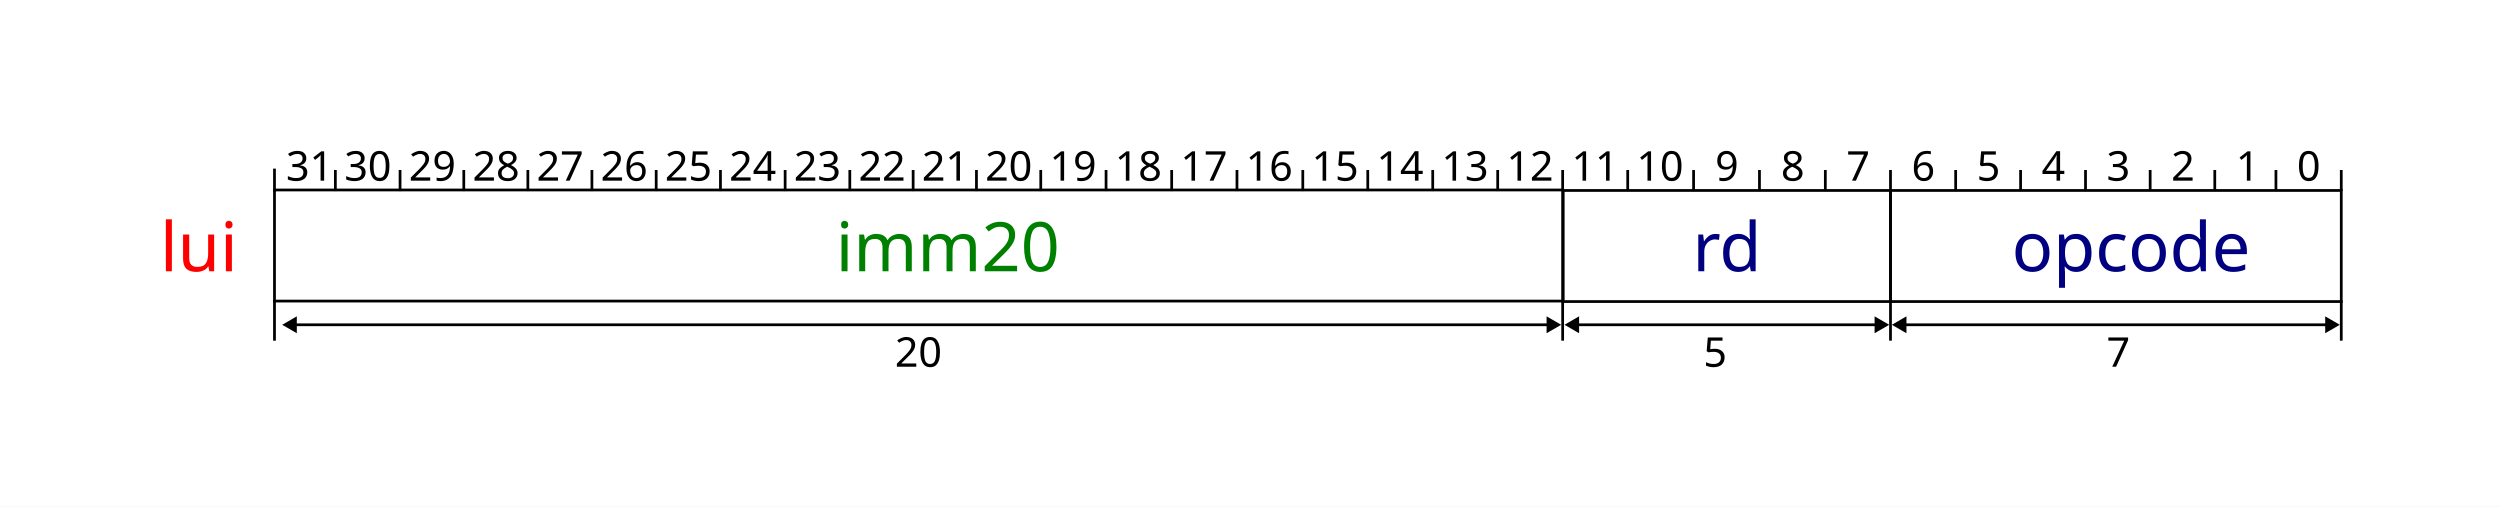
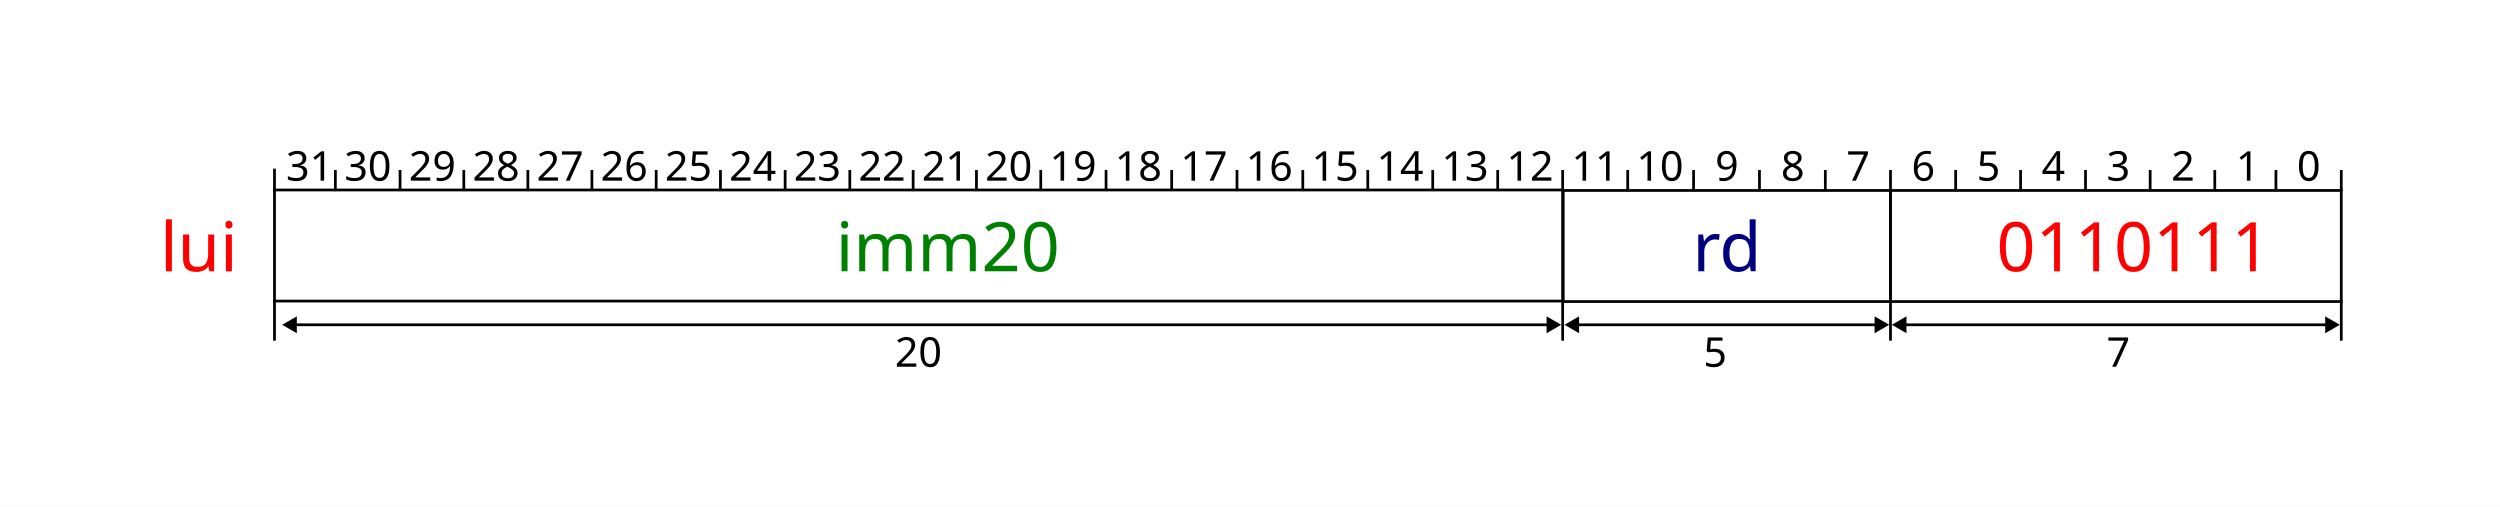
<svg xmlns="http://www.w3.org/2000/svg" width="241.457mm" height="48.931mm" viewBox="0 0 241.457 48.931" version="1.1" id="svg1" xml:space="preserve">
  <defs id="defs1">
    <marker style="overflow:visible" id="Triangle" refX="0" refY="0" orient="auto-start-reverse" markerWidth="1" markerHeight="1" viewBox="0 0 1 1" preserveAspectRatio="xMidYMid">
      <path transform="scale(0.5)" style="fill:context-stroke;fill-rule:evenodd;stroke:context-stroke;stroke-width:1pt" d="M 5.77,0 -2.88,5 V -5 Z" id="path135" />
    </marker>
  </defs>
  <g id="layer3" transform="translate(21.31817,-2.275862)">
    <rect style="fill:#ffffff;stroke:none;stroke-width:0.265;stroke-linecap:square;stroke-dasharray:none" id="rect53" width="241.457" height="48.931" x="-21.318" y="2.276" />
  </g>
  <g id="layer1" transform="translate(21.31817,-2.275862)" style="display:inline">
    <text xml:space="preserve" style="font-size:3.969px;line-height:1;font-family:Ubuntu;-inkscape-font-specification:Ubuntu;writing-mode:lr-tb;direction:ltr;fill:#000000;stroke-width:0.529;stroke-linecap:square" x="6.314" y="19.724" id="text1">
      <tspan id="tspan1" style="font-size:3.969px;fill:#000000;stroke-width:0.529" x="6.314" y="19.724">31</tspan>
    </text>
    <text xml:space="preserve" style="font-size:6.615px;line-height:1;font-family:Ubuntu;-inkscape-font-specification:Ubuntu;writing-mode:lr-tb;direction:ltr;fill:#008000;stroke-width:0.529;stroke-linecap:square" x="59.399" y="28.477" id="text2">
      <tspan id="tspan2" style="fill:#008000;stroke-width:0.529" x="59.399" y="28.477">imm20</tspan>
    </text>
    <text xml:space="preserve" style="font-size:3.969px;line-height:1;font-family:Ubuntu;-inkscape-font-specification:Ubuntu;writing-mode:lr-tb;direction:ltr;fill:#000000;stroke-width:0.529;stroke-linecap:square" x="11.946" y="19.724" id="text3">
      <tspan id="tspan3" style="font-size:3.969px;fill:#000000;stroke-width:0.529" x="11.946" y="19.724">30</tspan>
    </text>
    <text xml:space="preserve" style="font-size:3.969px;line-height:1;font-family:Ubuntu;-inkscape-font-specification:Ubuntu;writing-mode:lr-tb;direction:ltr;fill:#000000;stroke-width:0.529;stroke-linecap:square" x="18.17" y="19.724" id="text4">
      <tspan id="tspan4" style="font-size:3.969px;fill:#000000;stroke-width:0.529" x="18.17" y="19.724">29</tspan>
    </text>
    <path style="fill:#008000;stroke:#000000;stroke-width:0.265;stroke-linecap:square;stroke-dasharray:none" d="m 11.072,18.827 v 1.77" id="path4" />
    <path style="fill:#008000;stroke:#000000;stroke-width:0.265;stroke-linecap:square;stroke-dasharray:none" d="m 17.321,18.827 v 1.77" id="path6" />
    <path style="fill:#008000;stroke:#000000;stroke-width:0.265;stroke-linecap:square;stroke-dasharray:none" d="M 5.192,18.694 V 20.672" id="path7" />
    <text xml:space="preserve" style="font-size:3.969px;line-height:1;font-family:Ubuntu;-inkscape-font-specification:Ubuntu;writing-mode:lr-tb;direction:ltr;fill:#000000;stroke-width:0.529;stroke-linecap:square" x="24.326" y="19.724" id="text7">
      <tspan id="tspan7" style="font-size:3.969px;fill:#000000;stroke-width:0.529" x="24.326" y="19.724">28</tspan>
    </text>
    <path style="fill:#008000;stroke:#000000;stroke-width:0.265;stroke-linecap:square;stroke-dasharray:none" d="m 23.476,18.827 v 1.77" id="path8" />
    <text xml:space="preserve" style="font-size:3.969px;line-height:1;font-family:Ubuntu;-inkscape-font-specification:Ubuntu;writing-mode:lr-tb;direction:ltr;fill:#000000;stroke-width:0.529;stroke-linecap:square" x="30.513" y="19.724" id="text8">
      <tspan id="tspan8" style="font-size:3.969px;fill:#000000;stroke-width:0.529" x="30.513" y="19.724">27</tspan>
    </text>
    <path style="fill:#008000;stroke:#000000;stroke-width:0.265;stroke-linecap:square;stroke-dasharray:none" d="m 29.664,18.827 v 1.77" id="path9" />
    <text xml:space="preserve" style="font-size:3.969px;line-height:1;font-family:Ubuntu;-inkscape-font-specification:Ubuntu;writing-mode:lr-tb;direction:ltr;fill:#000000;stroke-width:0.529;stroke-linecap:square" x="36.7" y="19.724" id="text9">
      <tspan id="tspan9" style="font-size:3.969px;fill:#000000;stroke-width:0.529" x="36.7" y="19.724">26</tspan>
    </text>
    <path style="fill:#008000;stroke:#000000;stroke-width:0.265;stroke-linecap:square;stroke-dasharray:none" d="m 35.851,18.827 v 1.77" id="path10" />
    <text xml:space="preserve" style="font-size:3.969px;line-height:1;font-family:Ubuntu;-inkscape-font-specification:Ubuntu;writing-mode:lr-tb;direction:ltr;fill:#000000;stroke-width:0.529;stroke-linecap:square" x="42.907" y="19.724" id="text10">
      <tspan id="tspan10" style="font-size:3.969px;fill:#000000;stroke-width:0.529" x="42.907" y="19.724">25</tspan>
    </text>
    <path style="fill:#008000;stroke:#000000;stroke-width:0.265;stroke-linecap:square;stroke-dasharray:none" d="m 42.058,18.827 v 1.77" id="path11" />
    <text xml:space="preserve" style="font-size:3.969px;line-height:1;font-family:Ubuntu;-inkscape-font-specification:Ubuntu;writing-mode:lr-tb;direction:ltr;fill:#000000;stroke-width:0.529;stroke-linecap:square" x="49.114" y="19.724" id="text11">
      <tspan id="tspan11" style="font-size:3.969px;fill:#000000;stroke-width:0.529" x="49.114" y="19.724">24</tspan>
    </text>
    <path style="fill:#008000;stroke:#000000;stroke-width:0.265;stroke-linecap:square;stroke-dasharray:none" d="m 48.265,18.827 v 1.77" id="path12" />
    <text xml:space="preserve" style="font-size:3.969px;line-height:1;font-family:Ubuntu;-inkscape-font-specification:Ubuntu;writing-mode:lr-tb;direction:ltr;fill:#000000;stroke-width:0.529;stroke-linecap:square" x="55.361" y="19.724" id="text13">
      <tspan id="tspan13" style="font-size:3.969px;fill:#000000;stroke-width:0.529" x="55.361" y="19.724">23</tspan>
    </text>
    <path style="fill:#008000;stroke:#000000;stroke-width:0.265;stroke-linecap:square;stroke-dasharray:none" d="m 54.512,18.827 v 1.77" id="path13" />
    <text xml:space="preserve" style="font-size:3.969px;line-height:1;font-family:Ubuntu;-inkscape-font-specification:Ubuntu;writing-mode:lr-tb;direction:ltr;fill:#000000;stroke-width:0.529;stroke-linecap:square" x="61.608" y="19.724" id="text14">
      <tspan id="tspan14" style="font-size:3.969px;fill:#000000;stroke-width:0.529" x="61.608" y="19.724">22</tspan>
    </text>
    <path style="fill:#008000;stroke:#000000;stroke-width:0.265;stroke-linecap:square;stroke-dasharray:none" d="m 60.759,18.827 v 1.77" id="path14" />
    <text xml:space="preserve" style="font-size:3.969px;line-height:1;font-family:Ubuntu;-inkscape-font-specification:Ubuntu;writing-mode:lr-tb;direction:ltr;fill:#000000;stroke-width:0.529;stroke-linecap:square" x="67.724" y="19.724" id="text15">
      <tspan id="tspan15" style="font-size:3.969px;fill:#000000;stroke-width:0.529" x="67.724" y="19.724">21</tspan>
    </text>
    <path style="fill:#008000;stroke:#000000;stroke-width:0.265;stroke-linecap:square;stroke-dasharray:none" d="m 66.875,18.827 v 1.77" id="path15" />
    <text xml:space="preserve" style="font-size:3.969px;line-height:1;font-family:Ubuntu;-inkscape-font-specification:Ubuntu;writing-mode:lr-tb;direction:ltr;fill:#000000;stroke-width:0.529;stroke-linecap:square" x="73.84" y="19.724" id="text16">
      <tspan id="tspan16" style="font-size:3.969px;fill:#000000;stroke-width:0.529" x="73.84" y="19.724">20</tspan>
    </text>
    <path style="fill:#008000;stroke:#000000;stroke-width:0.265;stroke-linecap:square;stroke-dasharray:none" d="m 72.99,18.827 v 1.77" id="path16" />
    <path style="fill:#008000;stroke:#000000;stroke-width:0.265;stroke-linecap:square;stroke-dasharray:none" d="m 79.201,18.827 v 1.77" id="path17" />
    <rect style="fill:none;stroke:#000000;stroke-width:0.265;stroke-linecap:square;stroke-dasharray:none" id="rect17" width="124.417" height="10.729" x="5.192" y="20.625" />
    <path style="fill:#008000;stroke:#000000;stroke-width:0.265;stroke-linecap:square;stroke-dasharray:none" d="m 5.192,31.401 v 3.647" id="path18" />
    <path style="fill:none;stroke:#000000;stroke-width:0.265;stroke-linecap:square;stroke-dasharray:none;marker-start:url(#Triangle);marker-end:url(#Triangle)" d="M 6.879,33.644 H 128.526" id="path20" />
    <text xml:space="preserve" style="font-size:3.969px;line-height:1;font-family:Ubuntu;-inkscape-font-specification:Ubuntu;writing-mode:lr-tb;direction:ltr;fill:#000000;stroke-width:0.529;stroke-linecap:square" x="65.116" y="37.694" id="text20">
      <tspan id="tspan20" style="font-size:3.969px;fill:#000000;stroke-width:0.529" x="65.116" y="37.694">20</tspan>
    </text>
    <text xml:space="preserve" style="font-size:3.969px;line-height:1;font-family:Ubuntu;-inkscape-font-specification:Ubuntu;writing-mode:lr-tb;direction:ltr;fill:#000000;stroke-width:0.529;stroke-linecap:square" x="80.051" y="19.724" id="text21">
      <tspan id="tspan21" style="font-size:3.969px;fill:#000000;stroke-width:0.529" x="80.051" y="19.724">19</tspan>
    </text>
    <text xml:space="preserve" style="font-size:3.969px;line-height:1;font-family:Ubuntu;-inkscape-font-specification:Ubuntu;writing-mode:lr-tb;direction:ltr;fill:#000000;stroke-width:0.529;stroke-linecap:square" x="86.357" y="19.724" id="text22">
      <tspan id="tspan22" style="font-size:3.969px;fill:#000000;stroke-width:0.529" x="86.357" y="19.724">18</tspan>
    </text>
    <path style="fill:#008000;stroke:#000000;stroke-width:0.265;stroke-linecap:square;stroke-dasharray:none" d="m 85.508,18.827 v 1.77" id="path22" />
    <text xml:space="preserve" style="font-size:3.969px;line-height:1;font-family:Ubuntu;-inkscape-font-specification:Ubuntu;writing-mode:lr-tb;direction:ltr;fill:#000000;stroke-width:0.529;stroke-linecap:square" x="92.695" y="19.724" id="text23">
      <tspan id="tspan23" style="font-size:3.969px;fill:#000000;stroke-width:0.529" x="92.695" y="19.724">17</tspan>
    </text>
    <path style="fill:#008000;stroke:#000000;stroke-width:0.265;stroke-linecap:square;stroke-dasharray:none" d="m 91.846,18.827 v 1.77" id="path23" />
    <text xml:space="preserve" style="font-size:3.969px;line-height:1;font-family:Ubuntu;-inkscape-font-specification:Ubuntu;writing-mode:lr-tb;direction:ltr;fill:#000000;stroke-width:0.529;stroke-linecap:square" x="99.001" y="19.724" id="text24">
      <tspan id="tspan24" style="font-size:3.969px;fill:#000000;stroke-width:0.529" x="99.001" y="19.724">16</tspan>
    </text>
    <path style="fill:#008000;stroke:#000000;stroke-width:0.265;stroke-linecap:square;stroke-dasharray:none" d="m 98.152,18.827 v 1.77" id="path24" />
    <text xml:space="preserve" style="font-size:3.969px;line-height:1;font-family:Ubuntu;-inkscape-font-specification:Ubuntu;writing-mode:lr-tb;direction:ltr;fill:#000000;stroke-width:0.529;stroke-linecap:square" x="105.359" y="19.724" id="text25">
      <tspan id="tspan25" style="font-size:3.969px;fill:#000000;stroke-width:0.529" x="105.359" y="19.724">15</tspan>
    </text>
    <path style="fill:#008000;stroke:#000000;stroke-width:0.265;stroke-linecap:square;stroke-dasharray:none" d="m 104.51,18.827 v 1.77" id="path25" />
    <path style="fill:#008000;stroke:#000000;stroke-width:0.265;stroke-linecap:square;stroke-dasharray:none" d="m 110.785,18.827 v 1.77" id="path26" />
    <text xml:space="preserve" style="font-size:3.969px;line-height:1;font-family:Ubuntu;-inkscape-font-specification:Ubuntu;writing-mode:lr-tb;direction:ltr;fill:#000000;stroke-width:0.529;stroke-linecap:square" x="111.634" y="19.724" id="text29">
      <tspan id="tspan29" style="font-size:3.969px;fill:#000000;stroke-width:0.529" x="111.634" y="19.724">14</tspan>
    </text>
    <text xml:space="preserve" style="font-size:3.969px;line-height:1;font-family:Ubuntu;-inkscape-font-specification:Ubuntu;writing-mode:lr-tb;direction:ltr;fill:#000000;stroke-width:0.529;stroke-linecap:square" x="117.908" y="19.724" id="text30">
      <tspan id="tspan30" style="font-size:3.969px;fill:#000000;stroke-width:0.529" x="117.908" y="19.724">13</tspan>
    </text>
    <path style="fill:#008000;stroke:#000000;stroke-width:0.265;stroke-linecap:square;stroke-dasharray:none" d="m 117.059,18.827 v 1.77" id="path30" />
    <text xml:space="preserve" style="font-size:3.969px;line-height:1;font-family:Ubuntu;-inkscape-font-specification:Ubuntu;writing-mode:lr-tb;direction:ltr;fill:#000000;stroke-width:0.529;stroke-linecap:square" x="124.183" y="19.724" id="text31">
      <tspan id="tspan31" style="font-size:3.969px;fill:#000000;stroke-width:0.529" x="124.183" y="19.724">12</tspan>
    </text>
    <path style="fill:#008000;stroke:#000000;stroke-width:0.265;stroke-linecap:square;stroke-dasharray:none" d="m 123.334,18.827 v 1.77" id="path31" />
    <path style="fill:#008000;stroke:#000000;stroke-width:0.265;stroke-linecap:square;stroke-dasharray:none" d="m 129.608,18.827 v 1.77" id="path32" />
    <path style="fill:#008000;stroke:#000000;stroke-width:0.265;stroke-linecap:square;stroke-dasharray:none" d="m 129.608,31.404 v 3.641" id="path33" />
    <text xml:space="preserve" style="font-size:3.969px;line-height:1;font-family:Ubuntu;-inkscape-font-specification:Ubuntu;writing-mode:lr-tb;direction:ltr;fill:#000000;stroke-width:0.529;stroke-linecap:square" x="130.466" y="19.724" id="text35">
      <tspan id="tspan35" style="font-size:3.969px;fill:#000000;stroke-width:0.529" x="130.466" y="19.724">11</tspan>
    </text>
    <text xml:space="preserve" style="font-size:3.969px;line-height:1;font-family:Ubuntu;-inkscape-font-specification:Ubuntu;writing-mode:lr-tb;direction:ltr;fill:#000000;stroke-width:0.529;stroke-linecap:square" x="136.74" y="19.724" id="text36">
      <tspan id="tspan36" style="font-size:3.969px;fill:#000000;stroke-width:0.529" x="136.74" y="19.724">10</tspan>
    </text>
    <path style="fill:#008000;stroke:#000000;stroke-width:0.265;stroke-linecap:square;stroke-dasharray:none" d="m 135.891,18.827 v 1.77" id="path36" />
    <path style="fill:#008000;stroke:#000000;stroke-width:0.265;stroke-linecap:square;stroke-dasharray:none" d="m 142.253,18.827 v 1.77" id="path37" />
    <path style="fill:#008000;stroke:#000000;stroke-width:0.265;stroke-linecap:square;stroke-dasharray:none" d="m 148.615,18.827 v 1.77" id="path38" />
    <path style="fill:#008000;stroke:#000000;stroke-width:0.265;stroke-linecap:square;stroke-dasharray:none" d="m 154.977,18.827 v 1.77" id="path39" />
    <text xml:space="preserve" style="font-size:3.969px;line-height:1;font-family:Ubuntu;-inkscape-font-specification:Ubuntu;writing-mode:lr-tb;direction:ltr;fill:#000000;stroke-width:0.529;stroke-linecap:square" x="144.336" y="19.724" id="text39">
      <tspan id="tspan39" style="font-size:3.969px;fill:#000000;stroke-width:0.529" x="144.336" y="19.724">9</tspan>
    </text>
    <text xml:space="preserve" style="font-size:3.969px;line-height:1;font-family:Ubuntu;-inkscape-font-specification:Ubuntu;writing-mode:lr-tb;direction:ltr;fill:#000000;stroke-width:0.529;stroke-linecap:square" x="150.698" y="19.724" id="text40">
      <tspan id="tspan40" style="font-size:3.969px;fill:#000000;stroke-width:0.529" x="150.698" y="19.724">8</tspan>
    </text>
    <text xml:space="preserve" style="font-size:3.969px;line-height:1;font-family:Ubuntu;-inkscape-font-specification:Ubuntu;writing-mode:lr-tb;direction:ltr;fill:#000000;stroke-width:0.529;stroke-linecap:square" x="157.013" y="19.724" id="text41">
      <tspan id="tspan41" style="font-size:3.969px;fill:#000000;stroke-width:0.529" x="157.013" y="19.724">7</tspan>
    </text>
    <path style="fill:#008000;stroke:#000000;stroke-width:0.265;stroke-linecap:square;stroke-dasharray:none" d="m 161.271,18.827 v 1.77" id="path41" />
    <rect style="fill:none;stroke:#000000;stroke-width:0.265;stroke-linecap:square;stroke-dasharray:none" id="rect41" width="31.611" height="10.729" x="129.66" y="20.672" />
    <path style="fill:#008000;stroke:#000000;stroke-width:0.265;stroke-linecap:square;stroke-dasharray:none" d="m 161.271,31.404 v 3.641" id="path42" />
    <text xml:space="preserve" style="font-size:6.615px;line-height:1;font-family:Ubuntu;-inkscape-font-specification:Ubuntu;writing-mode:lr-tb;direction:ltr;fill:#000080;stroke-width:0.529;stroke-linecap:square" x="142.143" y="28.477" id="text42">
      <tspan id="tspan42" style="fill:#000080;stroke-width:0.529" x="142.143" y="28.477">rd</tspan>
    </text>
    <path style="fill:none;stroke:#000000;stroke-width:0.265;stroke-linecap:square;stroke-dasharray:none;marker-start:url(#Triangle);marker-end:url(#Triangle)" d="m 130.725,33.644 h 29.481" id="path43" />
    <text xml:space="preserve" style="font-size:3.969px;line-height:1;font-family:Ubuntu;-inkscape-font-specification:Ubuntu;writing-mode:lr-tb;direction:ltr;fill:#000000;stroke-width:0.529;stroke-linecap:square" x="143.203" y="37.694" id="text43">
      <tspan id="tspan43" style="font-size:3.969px;fill:#000000;stroke-width:0.529" x="143.203" y="37.694">5</tspan>
    </text>
    <path style="fill:#008000;stroke:#000000;stroke-width:0.265;stroke-linecap:square;stroke-dasharray:none" d="m 167.565,18.827 v 1.77" id="path44" />
    <text xml:space="preserve" style="font-size:3.969px;line-height:1;font-family:Ubuntu;-inkscape-font-specification:Ubuntu;writing-mode:lr-tb;direction:ltr;fill:#000000;stroke-width:0.529;stroke-linecap:square" x="163.307" y="19.724" id="text44">
      <tspan id="tspan44" style="font-size:3.969px;fill:#000000;stroke-width:0.529" x="163.307" y="19.724">6</tspan>
    </text>
    <text xml:space="preserve" style="font-size:3.969px;line-height:1;font-family:Ubuntu;-inkscape-font-specification:Ubuntu;writing-mode:lr-tb;direction:ltr;fill:#000000;stroke-width:0.529;stroke-linecap:square" x="169.601" y="19.724" id="text45">
      <tspan id="tspan45" style="font-size:3.969px;fill:#000000;stroke-width:0.529" x="169.601" y="19.724">5</tspan>
    </text>
    <path style="fill:#008000;stroke:#000000;stroke-width:0.265;stroke-linecap:square;stroke-dasharray:none" d="m 173.836,18.827 v 1.77" id="path45" />
    <text xml:space="preserve" style="font-size:3.969px;line-height:1;font-family:Ubuntu;-inkscape-font-specification:Ubuntu;writing-mode:lr-tb;direction:ltr;fill:#000000;stroke-width:0.529;stroke-linecap:square" x="175.872" y="19.724" id="text46">
      <tspan id="tspan46" style="font-size:3.969px;fill:#000000;stroke-width:0.529" x="175.872" y="19.724">4</tspan>
    </text>
    <path style="fill:#008000;stroke:#000000;stroke-width:0.265;stroke-linecap:square;stroke-dasharray:none" d="m 180.107,18.827 v 1.77" id="path46" />
    <text xml:space="preserve" style="font-size:3.969px;line-height:1;font-family:Ubuntu;-inkscape-font-specification:Ubuntu;writing-mode:lr-tb;direction:ltr;fill:#000000;stroke-width:0.529;stroke-linecap:square" x="182.143" y="19.724" id="text47">
      <tspan id="tspan47" style="font-size:3.969px;fill:#000000;stroke-width:0.529" x="182.143" y="19.724">3</tspan>
    </text>
    <path style="fill:#008000;stroke:#000000;stroke-width:0.265;stroke-linecap:square;stroke-dasharray:none" d="m 186.35,18.827 v 1.77" id="path47" />
    <text xml:space="preserve" style="font-size:3.969px;line-height:1;font-family:Ubuntu;-inkscape-font-specification:Ubuntu;writing-mode:lr-tb;direction:ltr;fill:#000000;stroke-width:0.529;stroke-linecap:square" x="188.385" y="19.724" id="text48">
      <tspan id="tspan48" style="font-size:3.969px;fill:#000000;stroke-width:0.529" x="188.385" y="19.724">2</tspan>
    </text>
    <path style="fill:#008000;stroke:#000000;stroke-width:0.265;stroke-linecap:square;stroke-dasharray:none" d="m 192.592,18.827 v 1.77" id="path48" />
    <text xml:space="preserve" style="font-size:3.969px;line-height:1;font-family:Ubuntu;-inkscape-font-specification:Ubuntu;writing-mode:lr-tb;direction:ltr;fill:#000000;stroke-width:0.529;stroke-linecap:square" x="194.628" y="19.724" id="text49">
      <tspan id="tspan49" style="font-size:3.969px;fill:#000000;stroke-width:0.529" x="194.628" y="19.724">1</tspan>
    </text>
    <path style="fill:#008000;stroke:#000000;stroke-width:0.265;stroke-linecap:square;stroke-dasharray:none" d="m 198.498,18.827 v 1.77" id="path49" />
    <text xml:space="preserve" style="font-size:3.969px;line-height:1;font-family:Ubuntu;-inkscape-font-specification:Ubuntu;writing-mode:lr-tb;direction:ltr;fill:#000000;stroke-width:0.529;stroke-linecap:square" x="200.534" y="19.724" id="text50">
      <tspan id="tspan50" style="font-size:3.969px;fill:#000000;stroke-width:0.529" x="200.534" y="19.724">0</tspan>
    </text>
    <path style="fill:#008000;stroke:#000000;stroke-width:0.265;stroke-linecap:square;stroke-dasharray:none" d="m 204.808,18.827 v 1.77" id="path50" />
    <rect style="fill:none;stroke:#000000;stroke-width:0.265;stroke-linecap:square;stroke-dasharray:none" id="rect50" width="43.537" height="10.729" x="161.271" y="20.672" />
-     <text xml:space="preserve" style="font-size:6.615px;line-height:1;font-family:Ubuntu;-inkscape-font-specification:Ubuntu;writing-mode:lr-tb;direction:ltr;fill:#000080;stroke-width:0.529;stroke-linecap:square" x="172.985" y="28.477" id="text51">
-       <tspan id="tspan51" style="fill:#000080;stroke-width:0.529" x="172.985" y="28.477">opcode</tspan>
+     <text xml:space="preserve" style="font-size:6.615px;line-height:1;font-family:Ubuntu;-inkscape-font-specification:Ubuntu;writing-mode:lr-tb;direction:ltr;fill:#ff0000;stroke-width:0.529;stroke-linecap:square" x="171.503" y="28.477" id="text51">
+       <tspan id="tspan51" style="fill:#ff0000;stroke-width:0.529" x="171.503" y="28.477">0110111</tspan>
    </text>
    <path style="fill:#008000;stroke:#000000;stroke-width:0.265;stroke-linecap:square;stroke-dasharray:none" d="m 204.808,31.404 v 3.641" id="path51" />
    <path style="fill:none;stroke:#000000;stroke-width:0.265;stroke-linecap:square;stroke-dasharray:none;marker-start:url(#Triangle);marker-end:url(#Triangle)" d="m 162.343,33.644 h 41.383" id="path52" />
    <text xml:space="preserve" style="font-size:3.969px;line-height:1;font-family:Ubuntu;-inkscape-font-specification:Ubuntu;writing-mode:lr-tb;direction:ltr;fill:#000000;stroke-width:0.529;stroke-linecap:square" x="182.139" y="37.694" id="text52">
      <tspan id="tspan52" style="font-size:3.969px;fill:#000000;stroke-width:0.529" x="182.139" y="37.694">7</tspan>
    </text>
    <text xml:space="preserve" style="font-size:6.615px;line-height:1;font-family:Ubuntu;-inkscape-font-specification:Ubuntu;writing-mode:lr-tb;direction:ltr;fill:#ff0000;stroke-width:0.529;stroke-linecap:square" x="-5.859" y="28.477" id="text53">
      <tspan id="tspan53" style="fill:#ff0000;stroke-width:0.529" x="-5.859" y="28.477">lui</tspan>
    </text>
  </g>
</svg>
